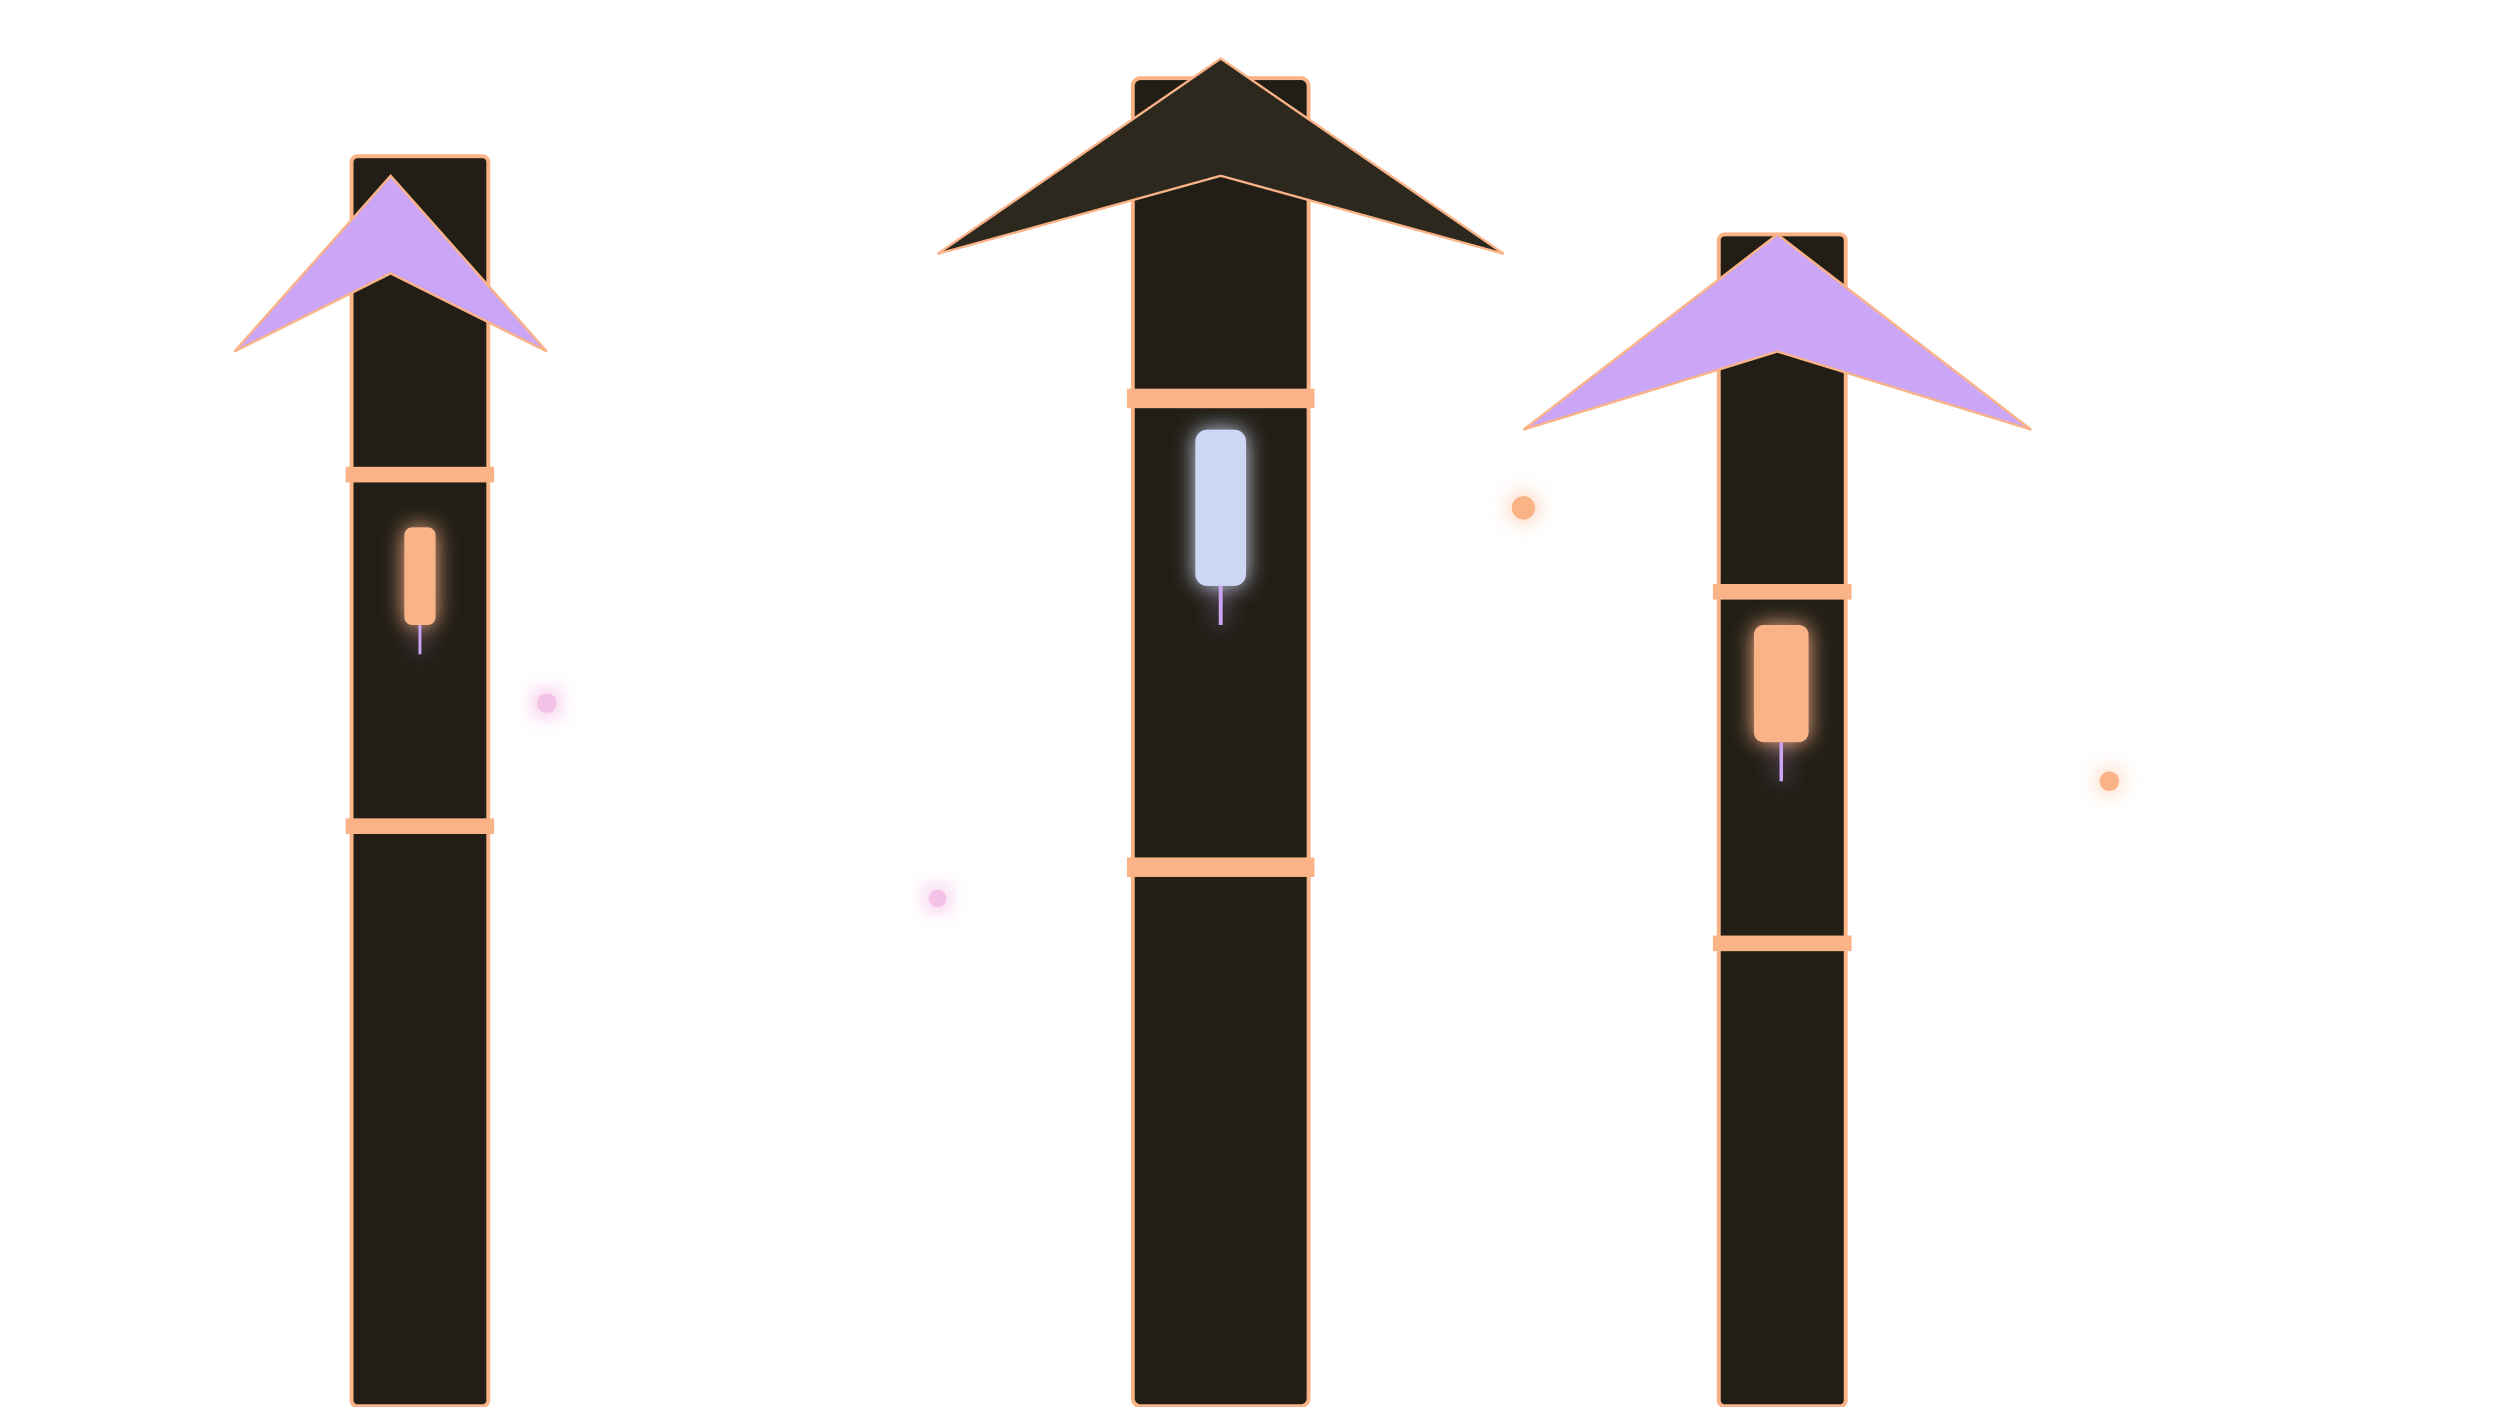
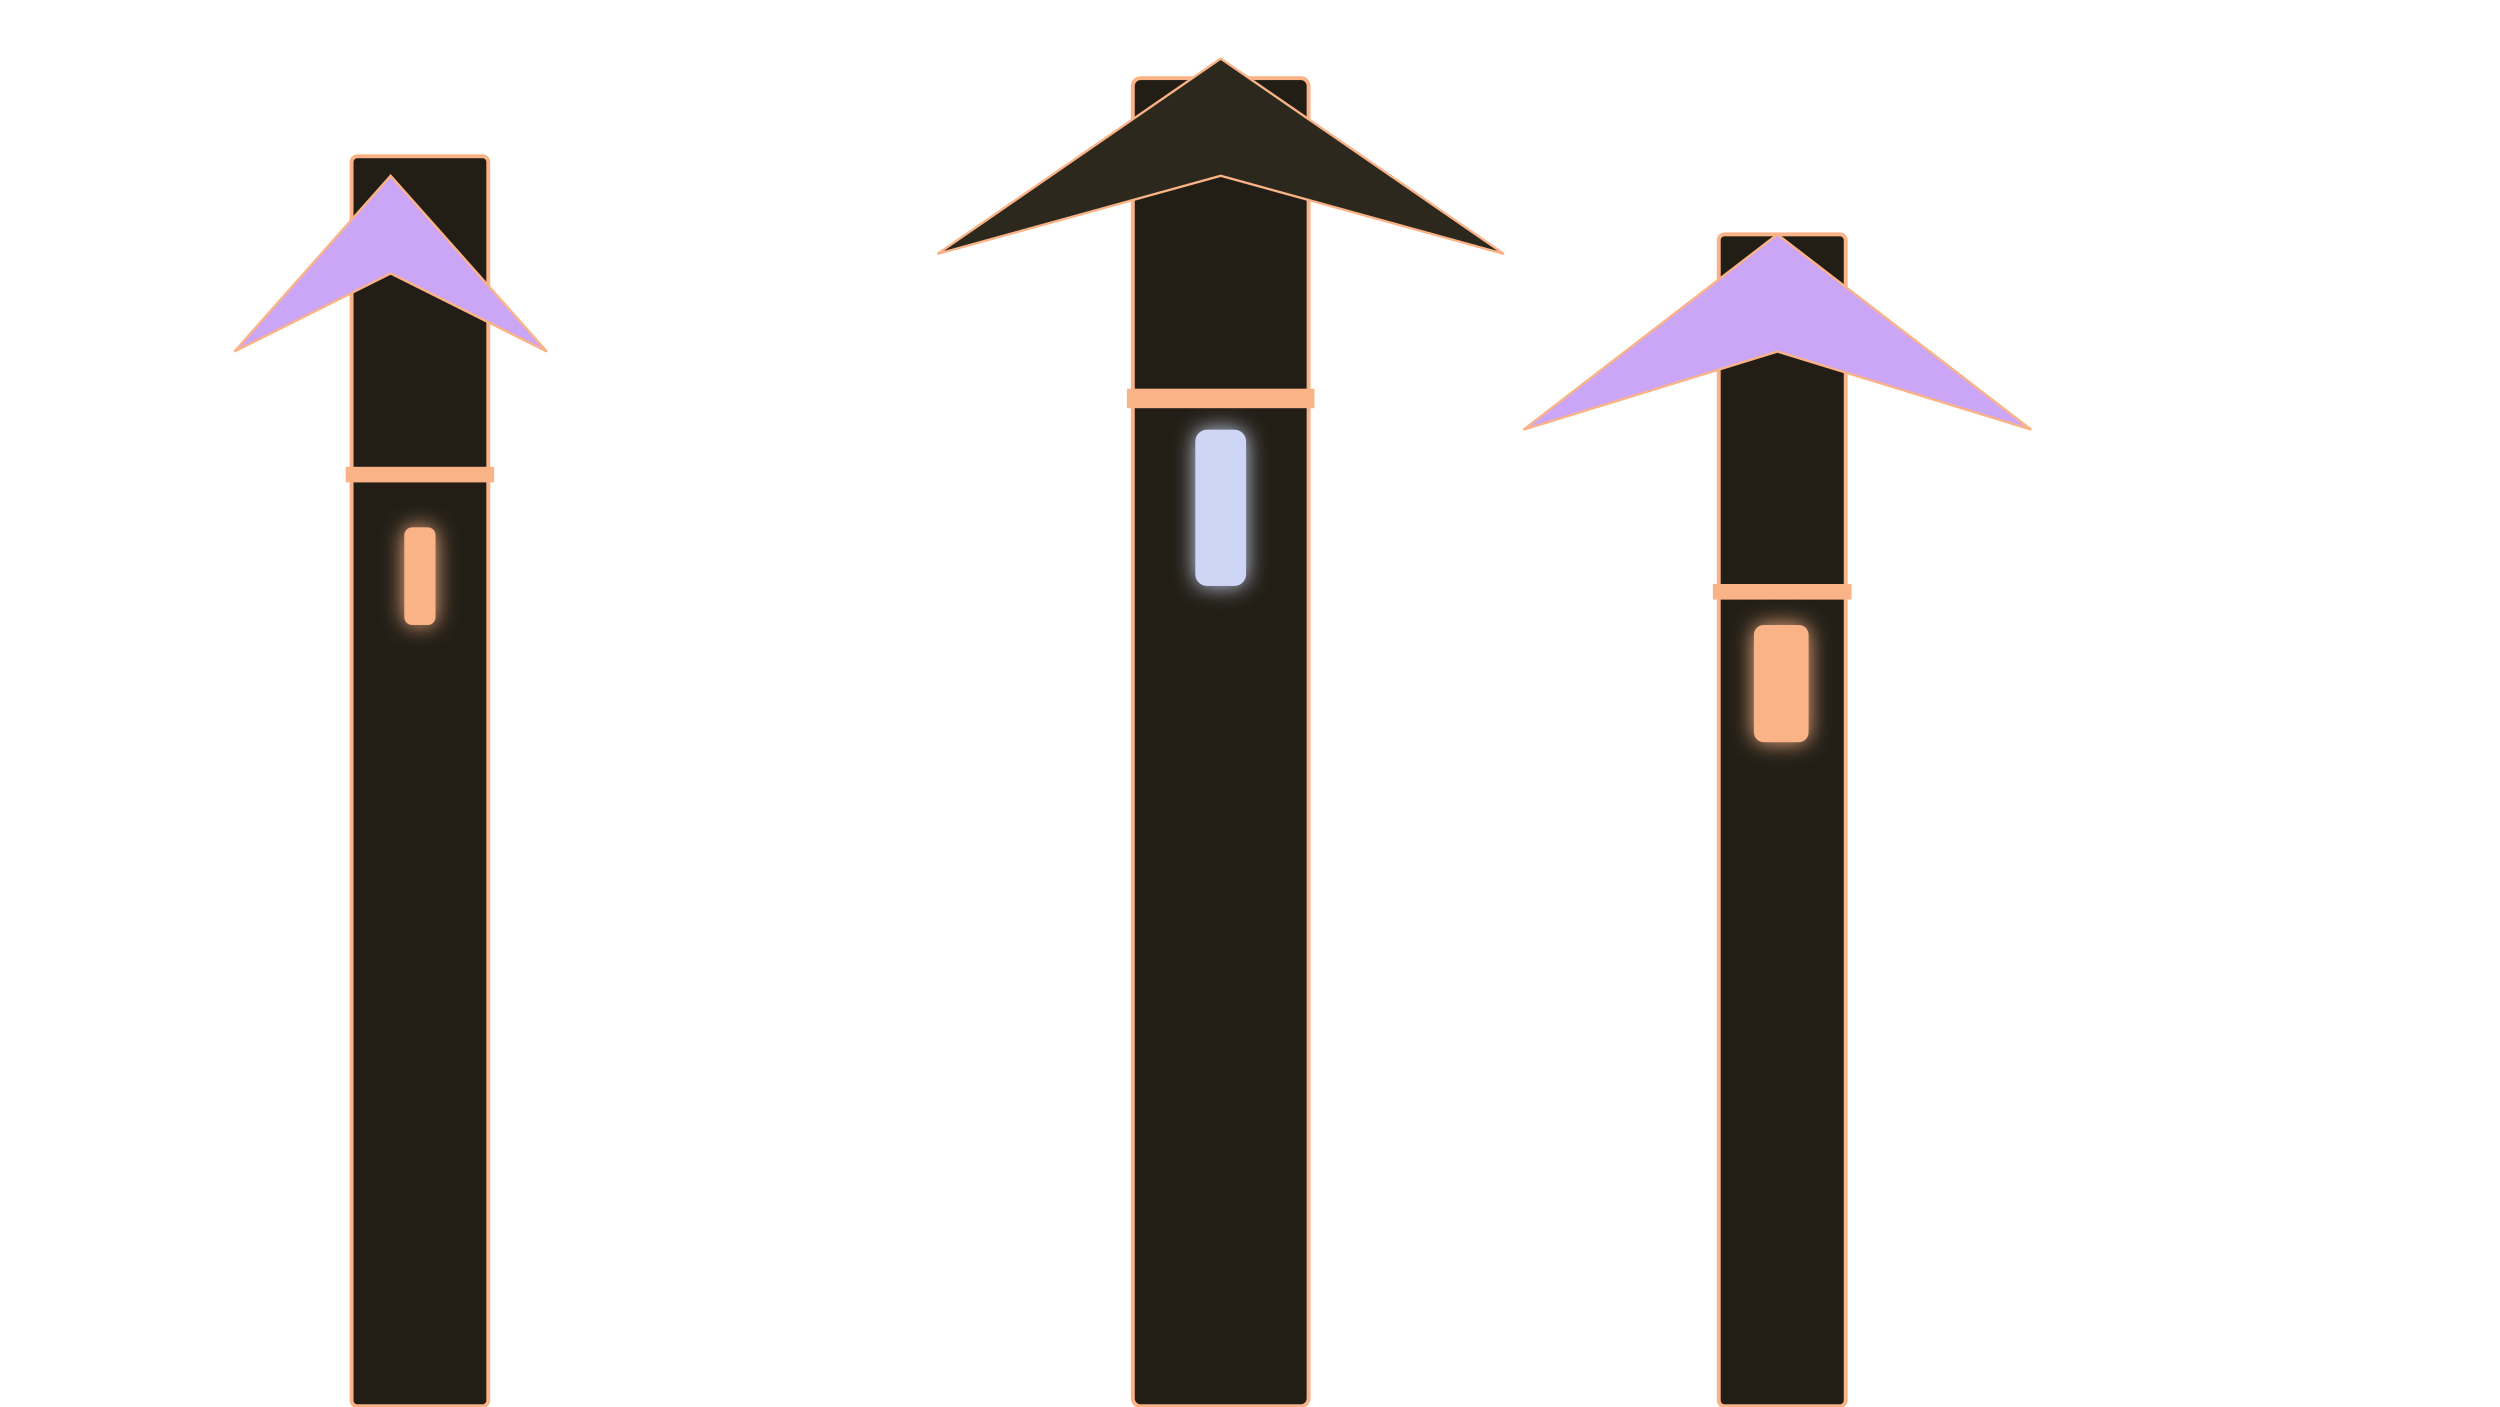
<svg xmlns="http://www.w3.org/2000/svg" viewBox="0 0 1280 720" width="1280" height="720">
  <defs>
    <filter id="bgGlow" x="-50%" y="-50%" width="200%" height="200%">
      <feGaussianBlur stdDeviation="5.5" result="blur" />
      <feMerge>
        <feMergeNode in="blur" />
        <feMergeNode in="SourceGraphic" />
      </feMerge>
    </filter>
    <filter id="inkMistyBg" x="-30%" y="-30%" width="160%" height="160%">
      <feGaussianBlur stdDeviation="8" />
    </filter>
    <linearGradient id="parchmentFade" x1="0%" y1="0%" x2="0%" y2="100%">
      <stop offset="0%" stop-color="#fdfbf7" />
      <stop offset="40%" stop-color="#f5efe0" />
      <stop offset="85%" stop-color="#ede3cd" />
      <stop offset="100%" stop-color="#dfd2b5" />
    </linearGradient>
    <linearGradient id="inkMistyFade" x1="0%" y1="0%" x2="0%" y2="100%">
      <stop offset="0%" stop-color="#ede3cd" />
      <stop offset="50%" stop-color="#ccc1aa" />
      <stop offset="100%" stop-color="#a69b85" />
    </linearGradient>
+     <linearGradient id="spiritGold" x1="0%" y1="0%" x2="100%" y2="0%">
+       <stop offset="0%" stop-color="#cdd6f4" />
+       <stop offset="35%" stop-color="#f9e2af" />
+       <stop offset="75%" stop-color="#fab387" />
+       <stop offset="100%" stop-color="#fab387" />
+     </linearGradient>
  </defs>
  <g fill="#221e16" stroke="#fab387" stroke-width="2">
    <rect x="180" y="80" width="70" height="640" rx="3" />
    <rect x="580" y="40" width="90" height="680" rx="4" />
    <rect x="880" y="120" width="65" height="600" rx="3" />
    <rect x="178" y="240" width="74" height="6" fill="#fab387" />
-     <rect x="178" y="420" width="74" height="6" fill="#fab387" />
    <rect x="578" y="200" width="94" height="8" fill="#fab387" />
-     <rect x="578" y="440" width="94" height="8" fill="#fab387" />
    <rect x="878" y="300" width="69" height="6" fill="#fab387" />
-     <rect x="878" y="480" width="69" height="6" fill="#fab387" />
    <polygon points="120,180 200,90 280,180 200,140" fill="#cba6f7" stroke="#fab387" stroke-width="1.2" />
    <polygon points="480,130 625,30 770,130 625,90" fill="#2d281e" stroke="#fab387" stroke-width="1.2" />
    <polygon points="780,220 910,120 1040,220 910,180" fill="#cba6f7" stroke="#fab387" stroke-width="1.2" />
  </g>
  <g fill="#fab387" filter="url(#bgGlow)">
-     <rect x="207" y="270" width="16" height="50" rx="4" fill="#fab387" />
+     <rect x="207" y="270" width="16" height="50" rx="4" />
    <rect x="612" y="220" width="26" height="80" rx="6" fill="#cdd6f4" />
-     <rect x="898" y="320" width="28" height="60" rx="5" fill="#fab387" />
-     <line x1="215" y1="320" x2="215" y2="335" stroke="#cba6f7" stroke-width="1.5" />
-     <line x1="625" y1="300" x2="625" y2="320" stroke="#cba6f7" stroke-width="2" />
-     <line x1="912" y1="380" x2="912" y2="400" stroke="#cba6f7" stroke-width="1.8" />
-     <circle cx="280" cy="360" r="5" fill="#f5c2e7" filter="url(#bgGlow)" />
-     <circle cx="480" cy="460" r="4.5" fill="#f5c2e7" filter="url(#bgGlow)" />
-     <circle cx="780" cy="260" r="6" fill="#fab387" />
-     <circle cx="1080" cy="400" r="5" fill="#fab387" />
+     <rect x="898" y="320" width="28" height="60" rx="5" />
  </g>
</svg>
